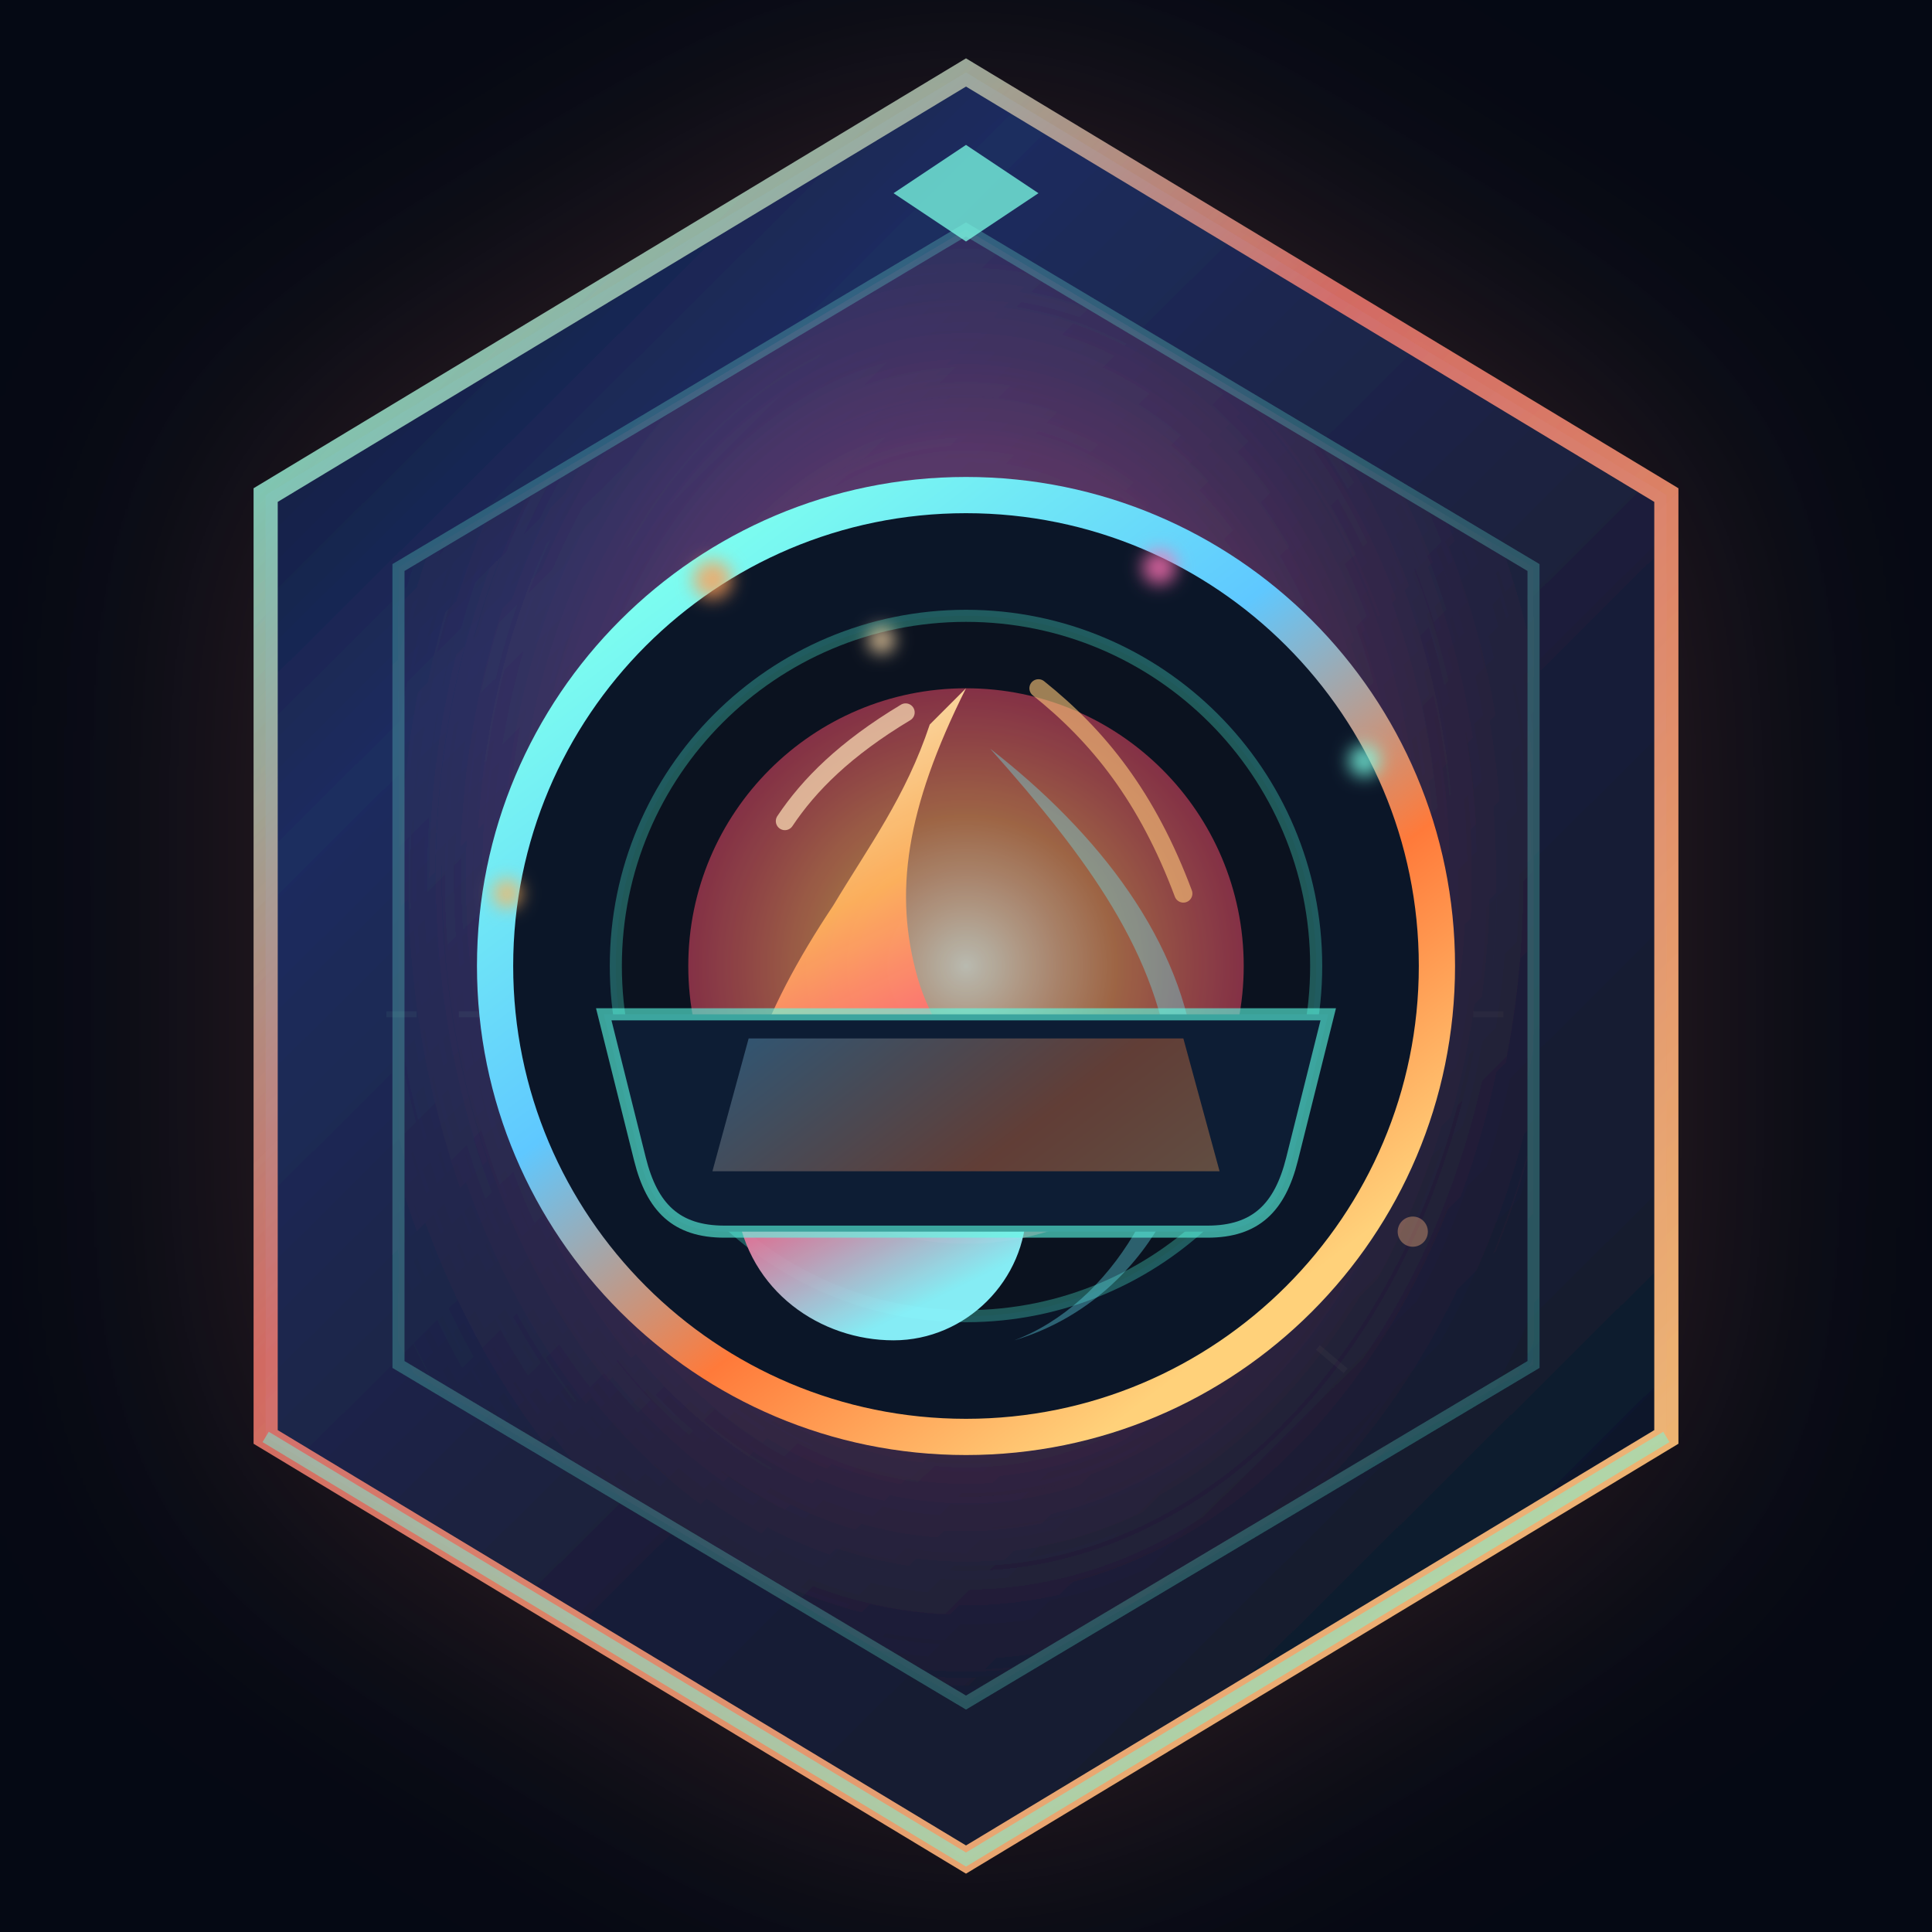
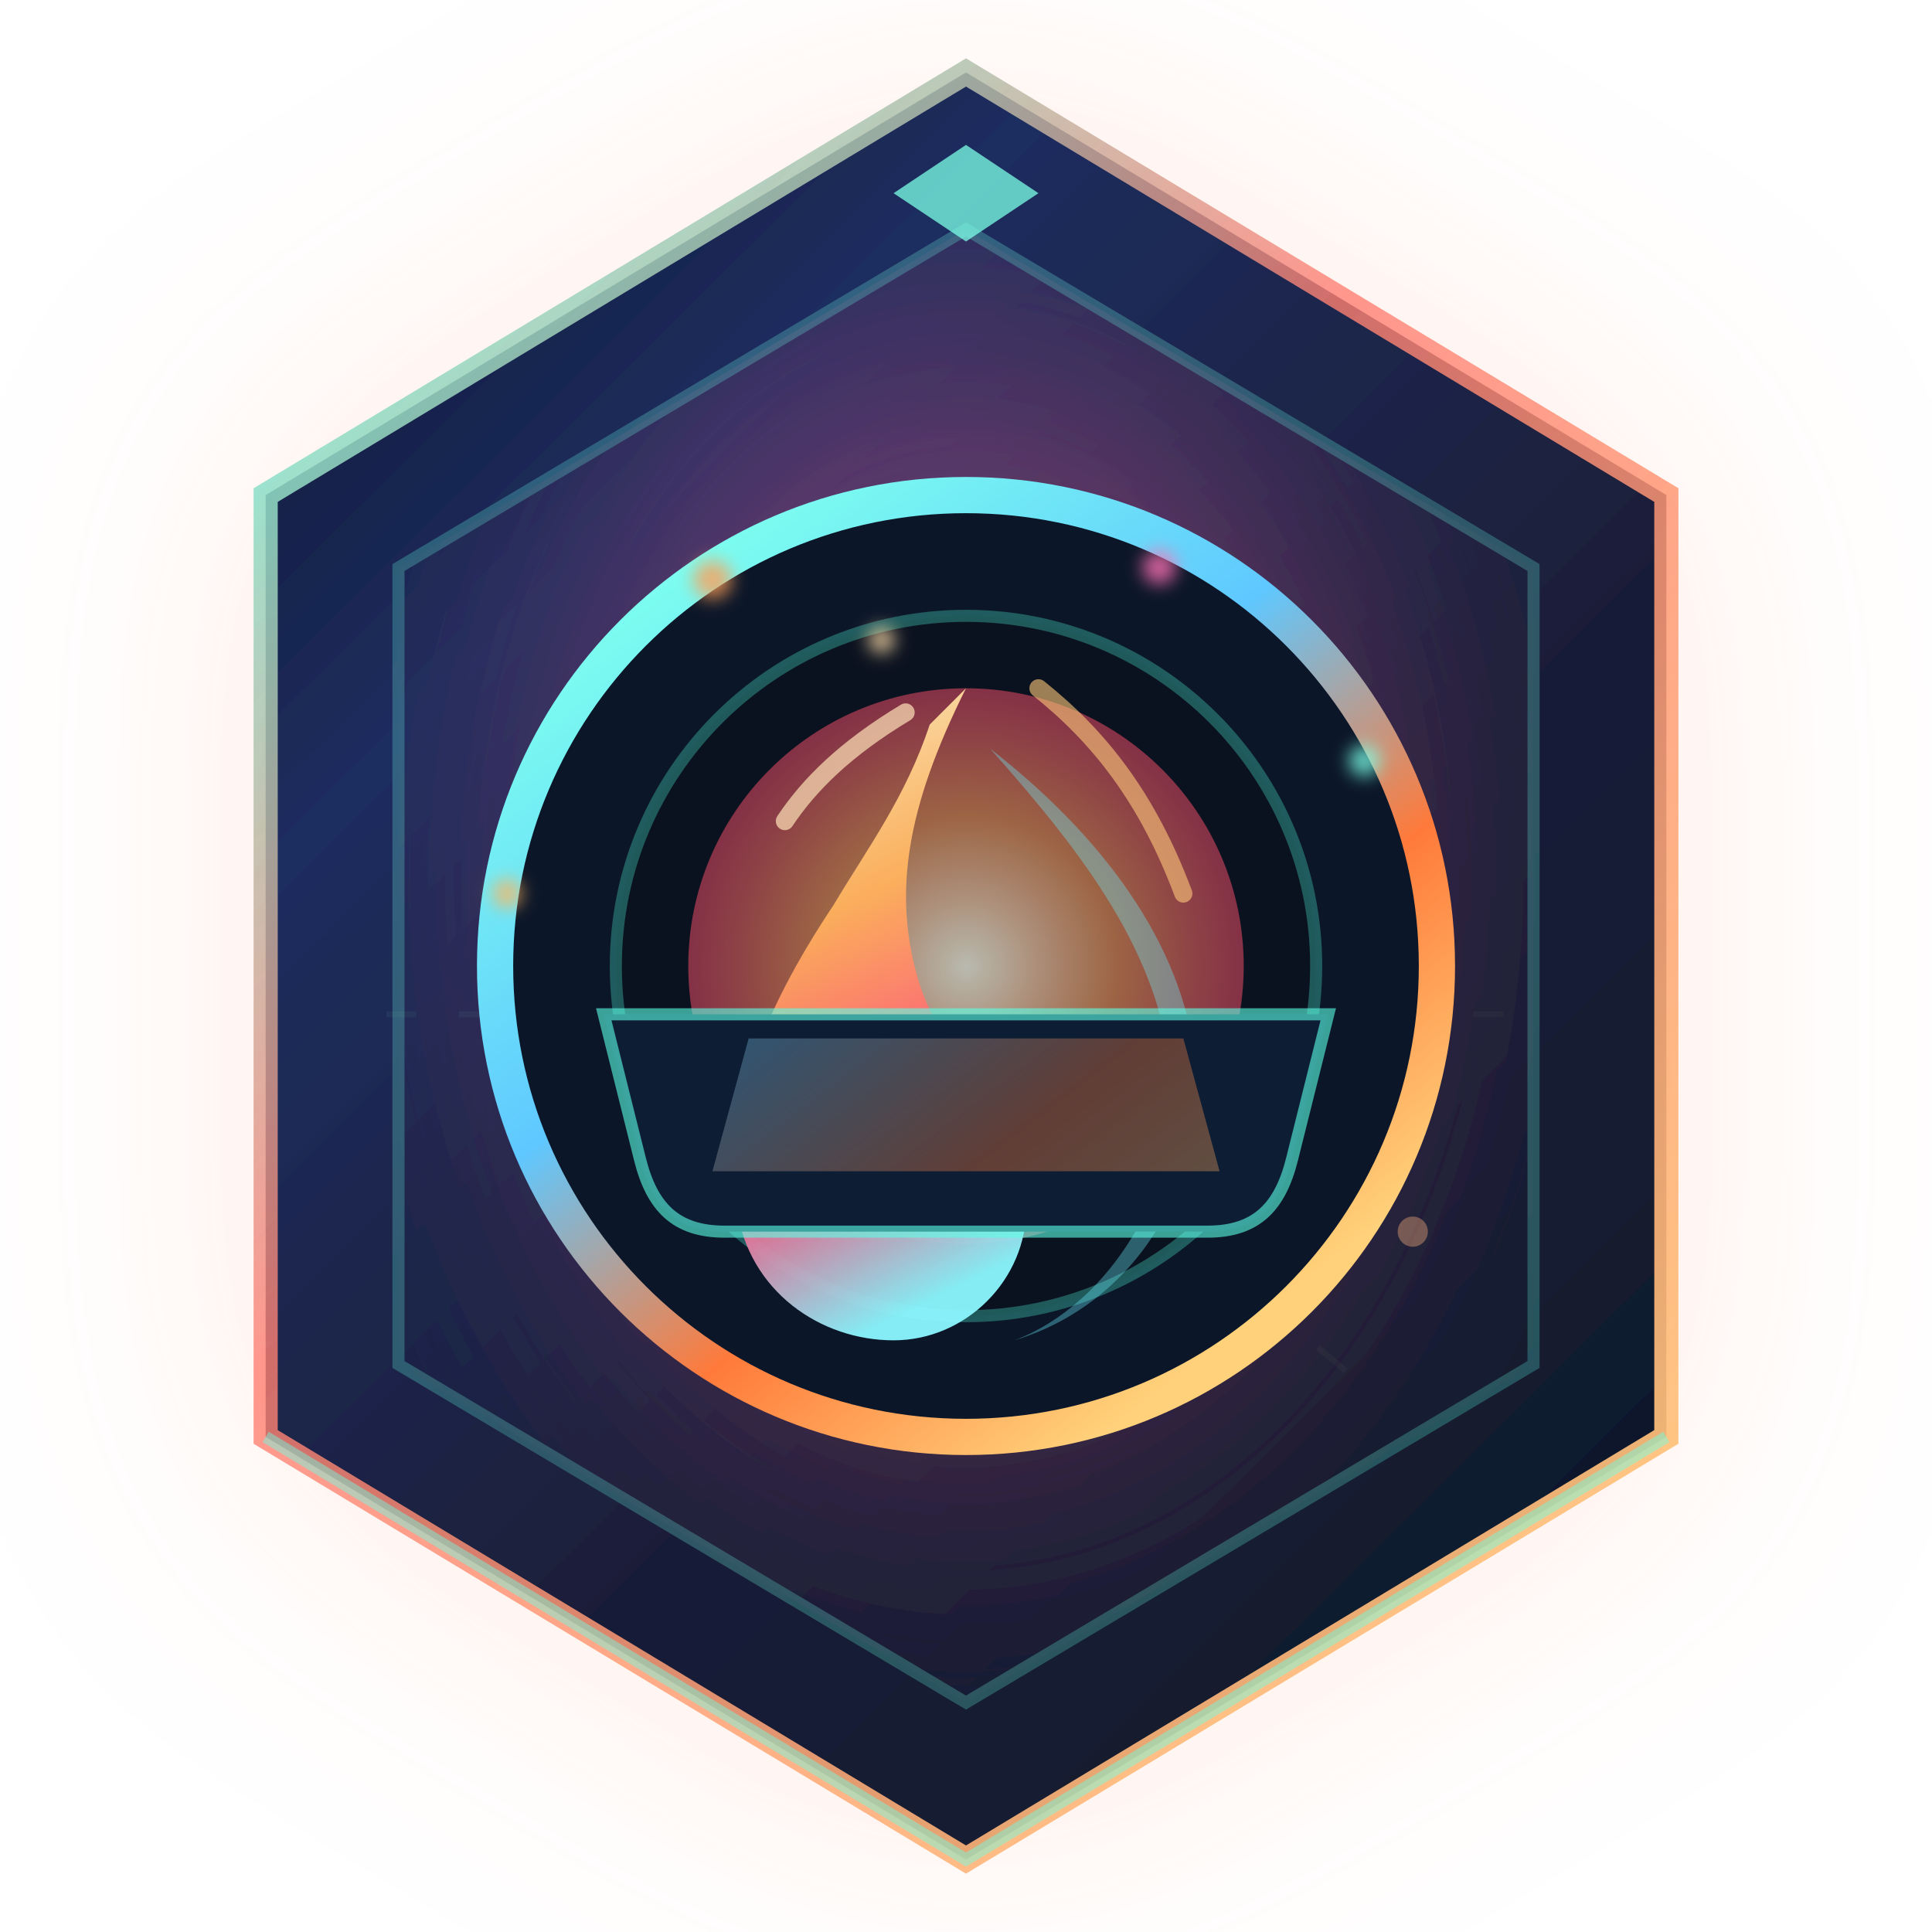
<svg xmlns="http://www.w3.org/2000/svg" width="720" height="720" viewBox="0 0 320 320" fill="none">
  <defs>
    <linearGradient id="bgGradientF" x1="18" y1="12" x2="300" y2="296" gradientUnits="userSpaceOnUse">
      <stop offset="0" stop-color="#0b0f24" />
      <stop offset="0.28" stop-color="#1d2d5f" />
      <stop offset="0.58" stop-color="#1a1f3a" />
      <stop offset="1" stop-color="#0a1624" />
    </linearGradient>
    <radialGradient id="glowF" cx="50%" cy="44%" r="64%">
      <stop offset="0" stop-color="#ffb674" stop-opacity="0.45" />
      <stop offset="0.45" stop-color="#ff5d9c" stop-opacity="0.25" />
      <stop offset="1" stop-color="#0d1a2a" stop-opacity="0" />
    </radialGradient>
    <linearGradient id="edgeGradientF" x1="38" y1="36" x2="282" y2="282" gradientUnits="userSpaceOnUse">
      <stop offset="0" stop-color="#67ffe4" stop-opacity="0.9" />
      <stop offset="0.4" stop-color="#ff7f73" stop-opacity="0.8" />
      <stop offset="1" stop-color="#ffce7c" stop-opacity="0.95" />
    </linearGradient>
    <linearGradient id="ring" x1="120" y1="96" x2="216" y2="222" gradientUnits="userSpaceOnUse">
      <stop offset="0" stop-color="#7dffef" />
      <stop offset="0.4" stop-color="#5fc8ff" />
      <stop offset="0.7" stop-color="#ff7a3a" />
      <stop offset="1" stop-color="#ffd17a" />
    </linearGradient>
    <linearGradient id="flame" x1="142" y1="120" x2="186" y2="210" gradientUnits="userSpaceOnUse">
      <stop offset="0" stop-color="#fff0c0" />
      <stop offset="0.35" stop-color="#ffb15c" />
      <stop offset="0.7" stop-color="#ff4f7c" />
      <stop offset="1" stop-color="#8af7ff" />
    </linearGradient>
    <radialGradient id="coreHeat" cx="50%" cy="50%" r="60%">
      <stop offset="0" stop-color="#fffeea" stop-opacity="0.95" />
      <stop offset="0.45" stop-color="#ff9c5e" stop-opacity="0.8" />
      <stop offset="1" stop-color="#ff2f73" stop-opacity="0.6" />
    </radialGradient>
    <filter id="softGlowF" x="-24" y="-24" width="368" height="368" filterUnits="userSpaceOnUse" color-interpolation-filters="sRGB">
      <feDropShadow dx="0" dy="10" stdDeviation="14" flood-color="#0a0d17" flood-opacity="0.7" />
      <feDropShadow dx="0" dy="0" stdDeviation="24" flood-color="#ff8f6a" flood-opacity="0.18" />
    </filter>
    <filter id="embers" x="-10" y="-10" width="340" height="340" filterUnits="userSpaceOnUse" color-interpolation-filters="sRGB">
      <feGaussianBlur stdDeviation="1.4" />
    </filter>
    <linearGradient id="gridStrokeF" x1="0" y1="0" x2="320" y2="0" gradientUnits="userSpaceOnUse">
      <stop offset="0" stop-color="#72ffe7" stop-opacity="0.16" />
      <stop offset="1" stop-color="#ff9f7c" stop-opacity="0.08" />
    </linearGradient>
  </defs>
-   <rect width="320" height="320" fill="#050914" />
  <g filter="url(#softGlowF)">
    <polygon points="160,12 276,82 276,238 160,308 44,238 44,82" fill="url(#bgGradientF)" stroke="url(#edgeGradientF)" stroke-width="4" />
    <polygon points="160,38 254,94 254,226 160,282 66,226 66,94" fill="url(#glowF)" stroke="#6effe8" stroke-opacity="0.25" stroke-width="2" />
  </g>
  <g opacity="0.38">
    <path d="M64 168 H256" stroke="url(#gridStrokeF)" stroke-width="1" stroke-dasharray="5 7" />
    <path d="M96 120 L224 228" stroke="url(#gridStrokeF)" stroke-width="1" stroke-dasharray="6 10" />
    <circle cx="106" cy="116" r="2.5" fill="#63ffe2" />
    <circle cx="234" cy="204" r="2.5" fill="#ffb57f" />
    <circle cx="198" cy="134" r="2.1" fill="#ffd7a0" />
  </g>
  <g transform="translate(0 -10)">
    <circle cx="160" cy="170" r="78" fill="#0b1628" stroke="url(#ring)" stroke-width="6" />
    <circle cx="160" cy="170" r="58" fill="#0b121f" stroke="#52ffe1" stroke-width="2" stroke-opacity="0.3" />
    <circle cx="160" cy="170" r="46" fill="url(#coreHeat)" opacity="0.75" />
    <path d="M160 124 C150 144 148 158 152 172 C156 186 170 196 170 210 C170 222 160 232 148 232 C136 232 124 224 122 210 C120 194 126 178 138 160 C144 150 150 142 154 130 Z" fill="url(#flame)" opacity="0.95" />
    <path d="M164 134 C180 152 192 168 194 188 C196 206 184 226 168 232 C188 226 200 206 198 186 C196 166 182 148 164 134 Z" fill="#6af1ff" fill-opacity="0.35" />
    <path d="M120 214 H200 C208 214 212 210 214 202 L220 178 H100 L106 202 C108 210 112 214 120 214 Z" fill="#0d1d34" stroke="#5cffe6" stroke-width="2" stroke-opacity="0.6" />
    <path d="M118 204 H202 L196 182 H124 Z" fill="url(#ring)" opacity="0.35" />
    <path d="M130 146 C134 140 140 134 150 128" stroke="#ffe3b8" stroke-width="3" stroke-linecap="round" stroke-opacity="0.7" />
    <path d="M172 124 C182 132 190 142 196 158" stroke="#ffc87a" stroke-width="3" stroke-linecap="round" stroke-opacity="0.6" />
  </g>
  <g filter="url(#embers)" opacity="0.8">
    <circle cx="118" cy="96" r="3.2" fill="#ff9f58" />
    <circle cx="192" cy="94" r="2.8" fill="#ff72b5" />
    <circle cx="226" cy="126" r="2.6" fill="#7cffe7" />
    <circle cx="84" cy="148" r="2.4" fill="#ffb45c" />
    <circle cx="146" cy="106" r="2.2" fill="#ffddaa" />
  </g>
  <path d="M160 24 L172 32 L160 40 L148 32 Z" fill="#7cffe7" fill-opacity="0.75" />
  <path d="M44 238 L160 308 L276 238" stroke="#69ffe7" stroke-width="2" stroke-opacity="0.45" />
</svg>
